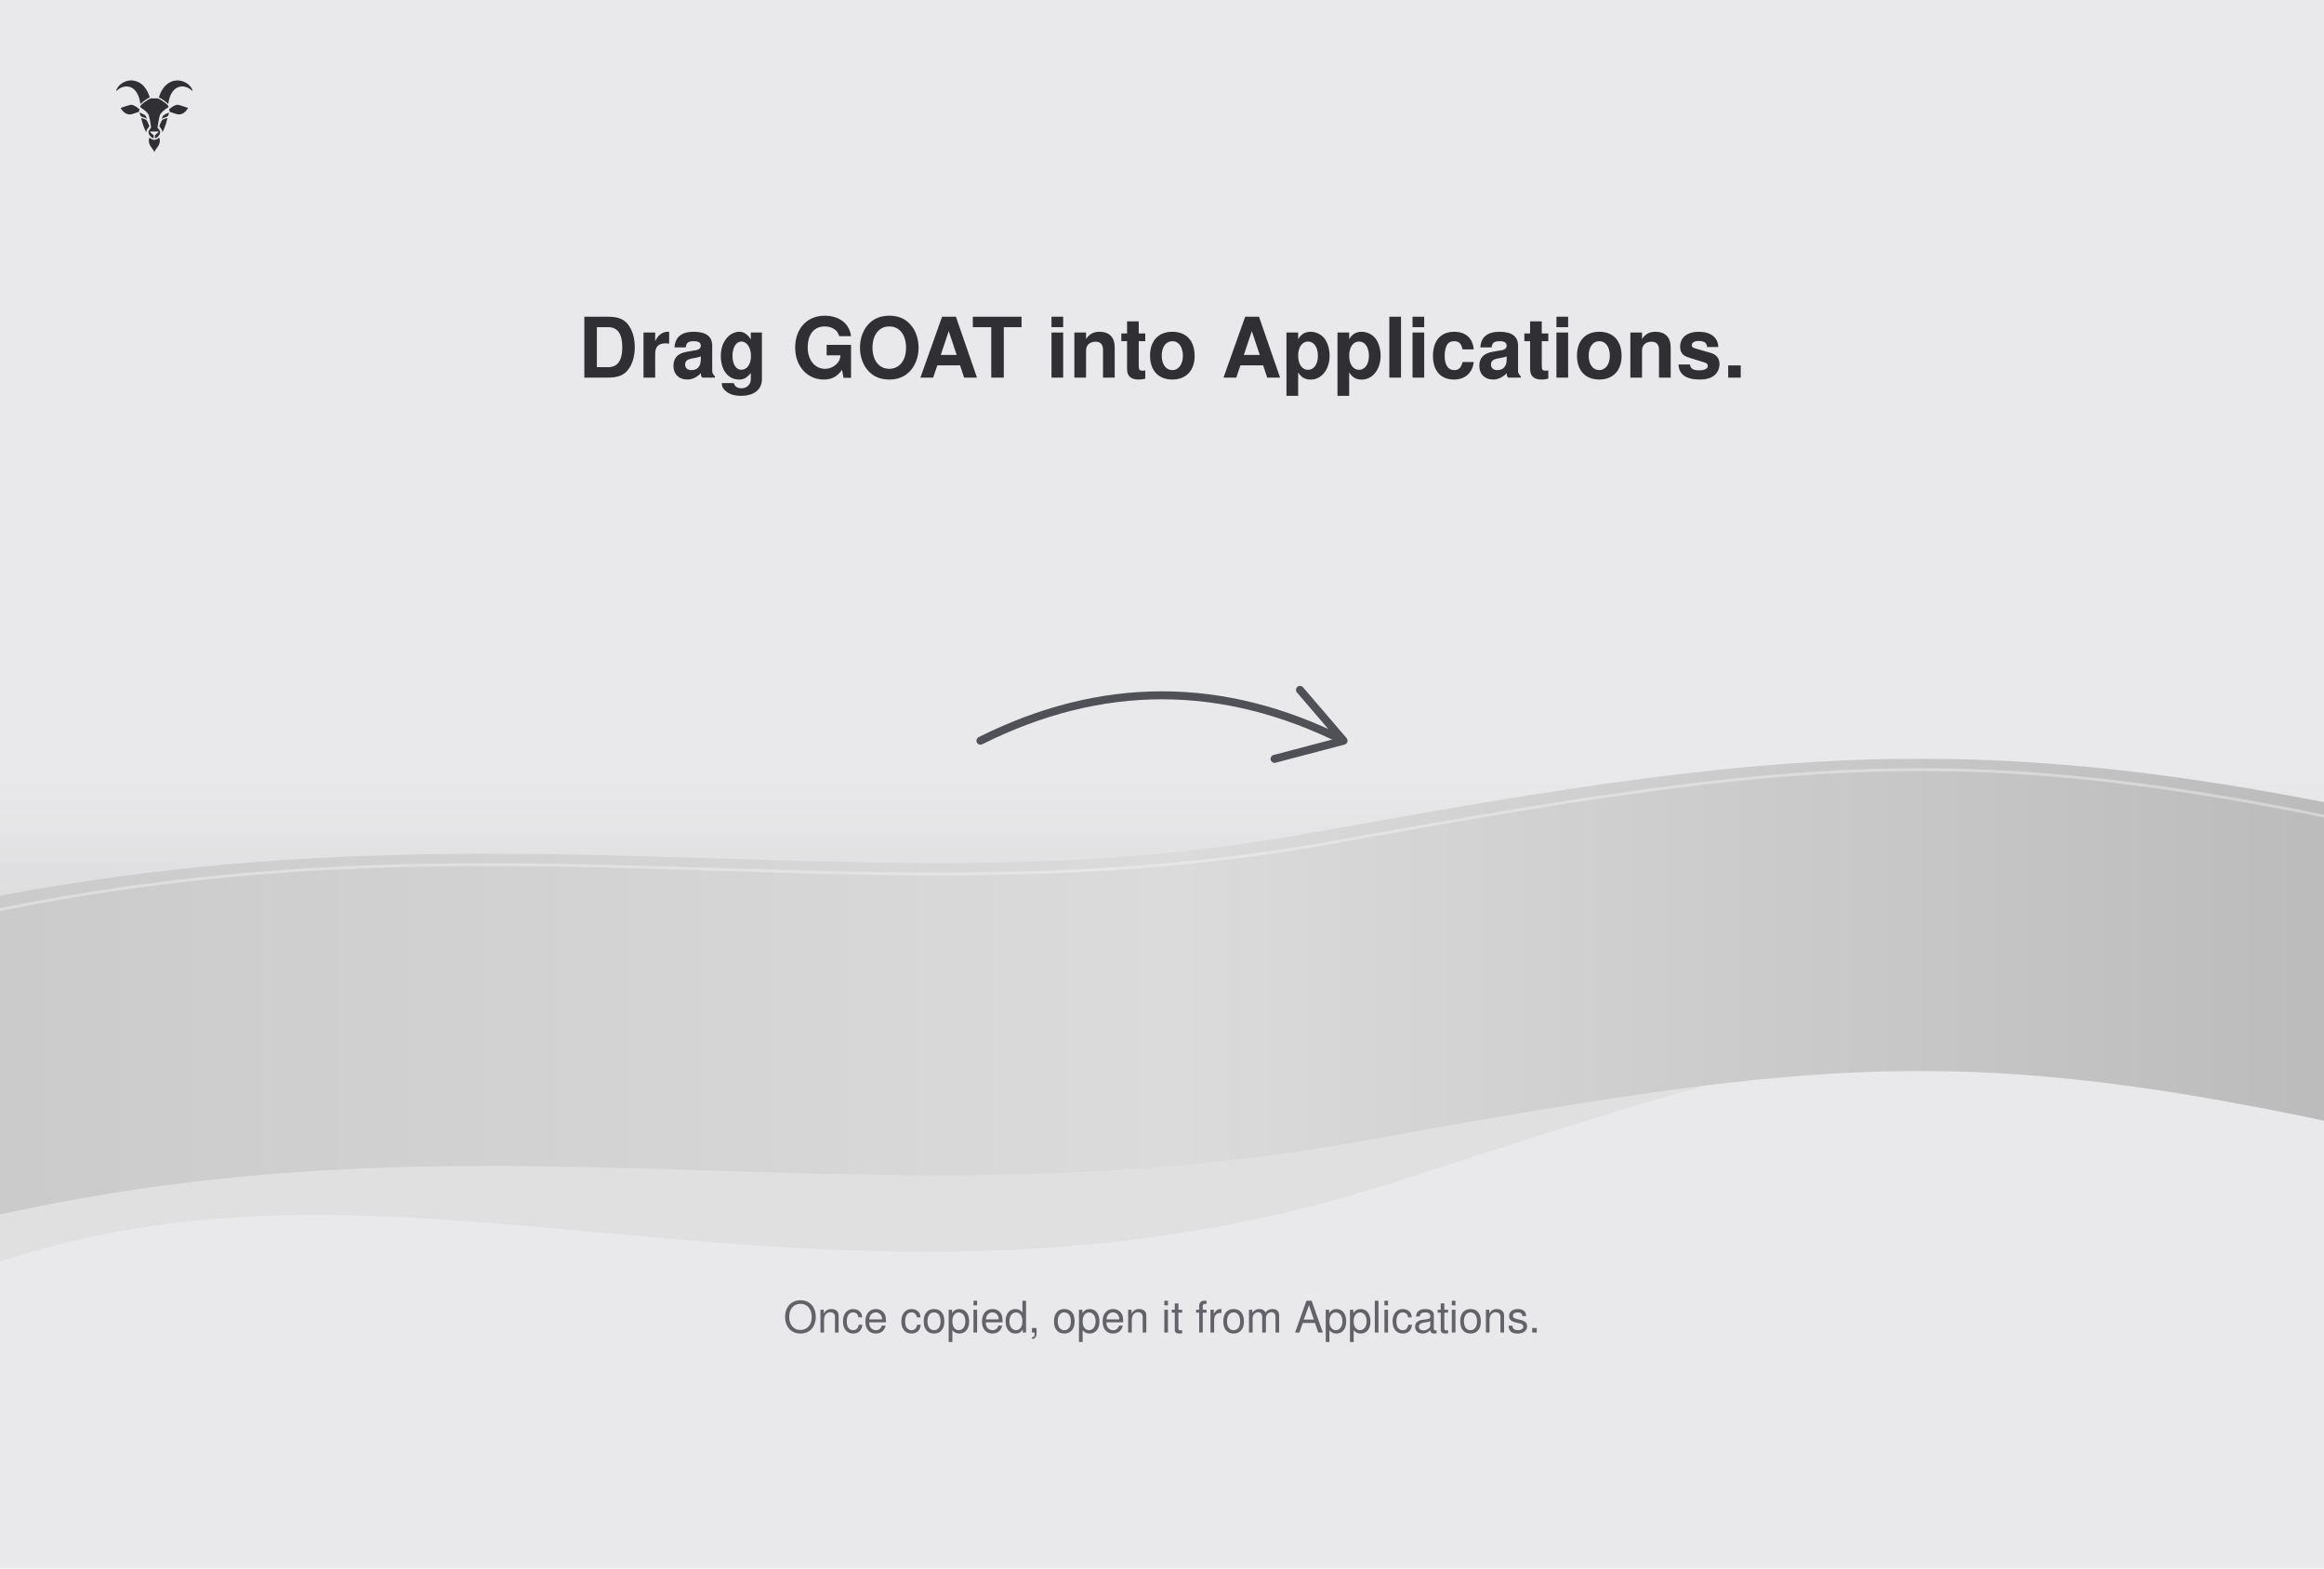
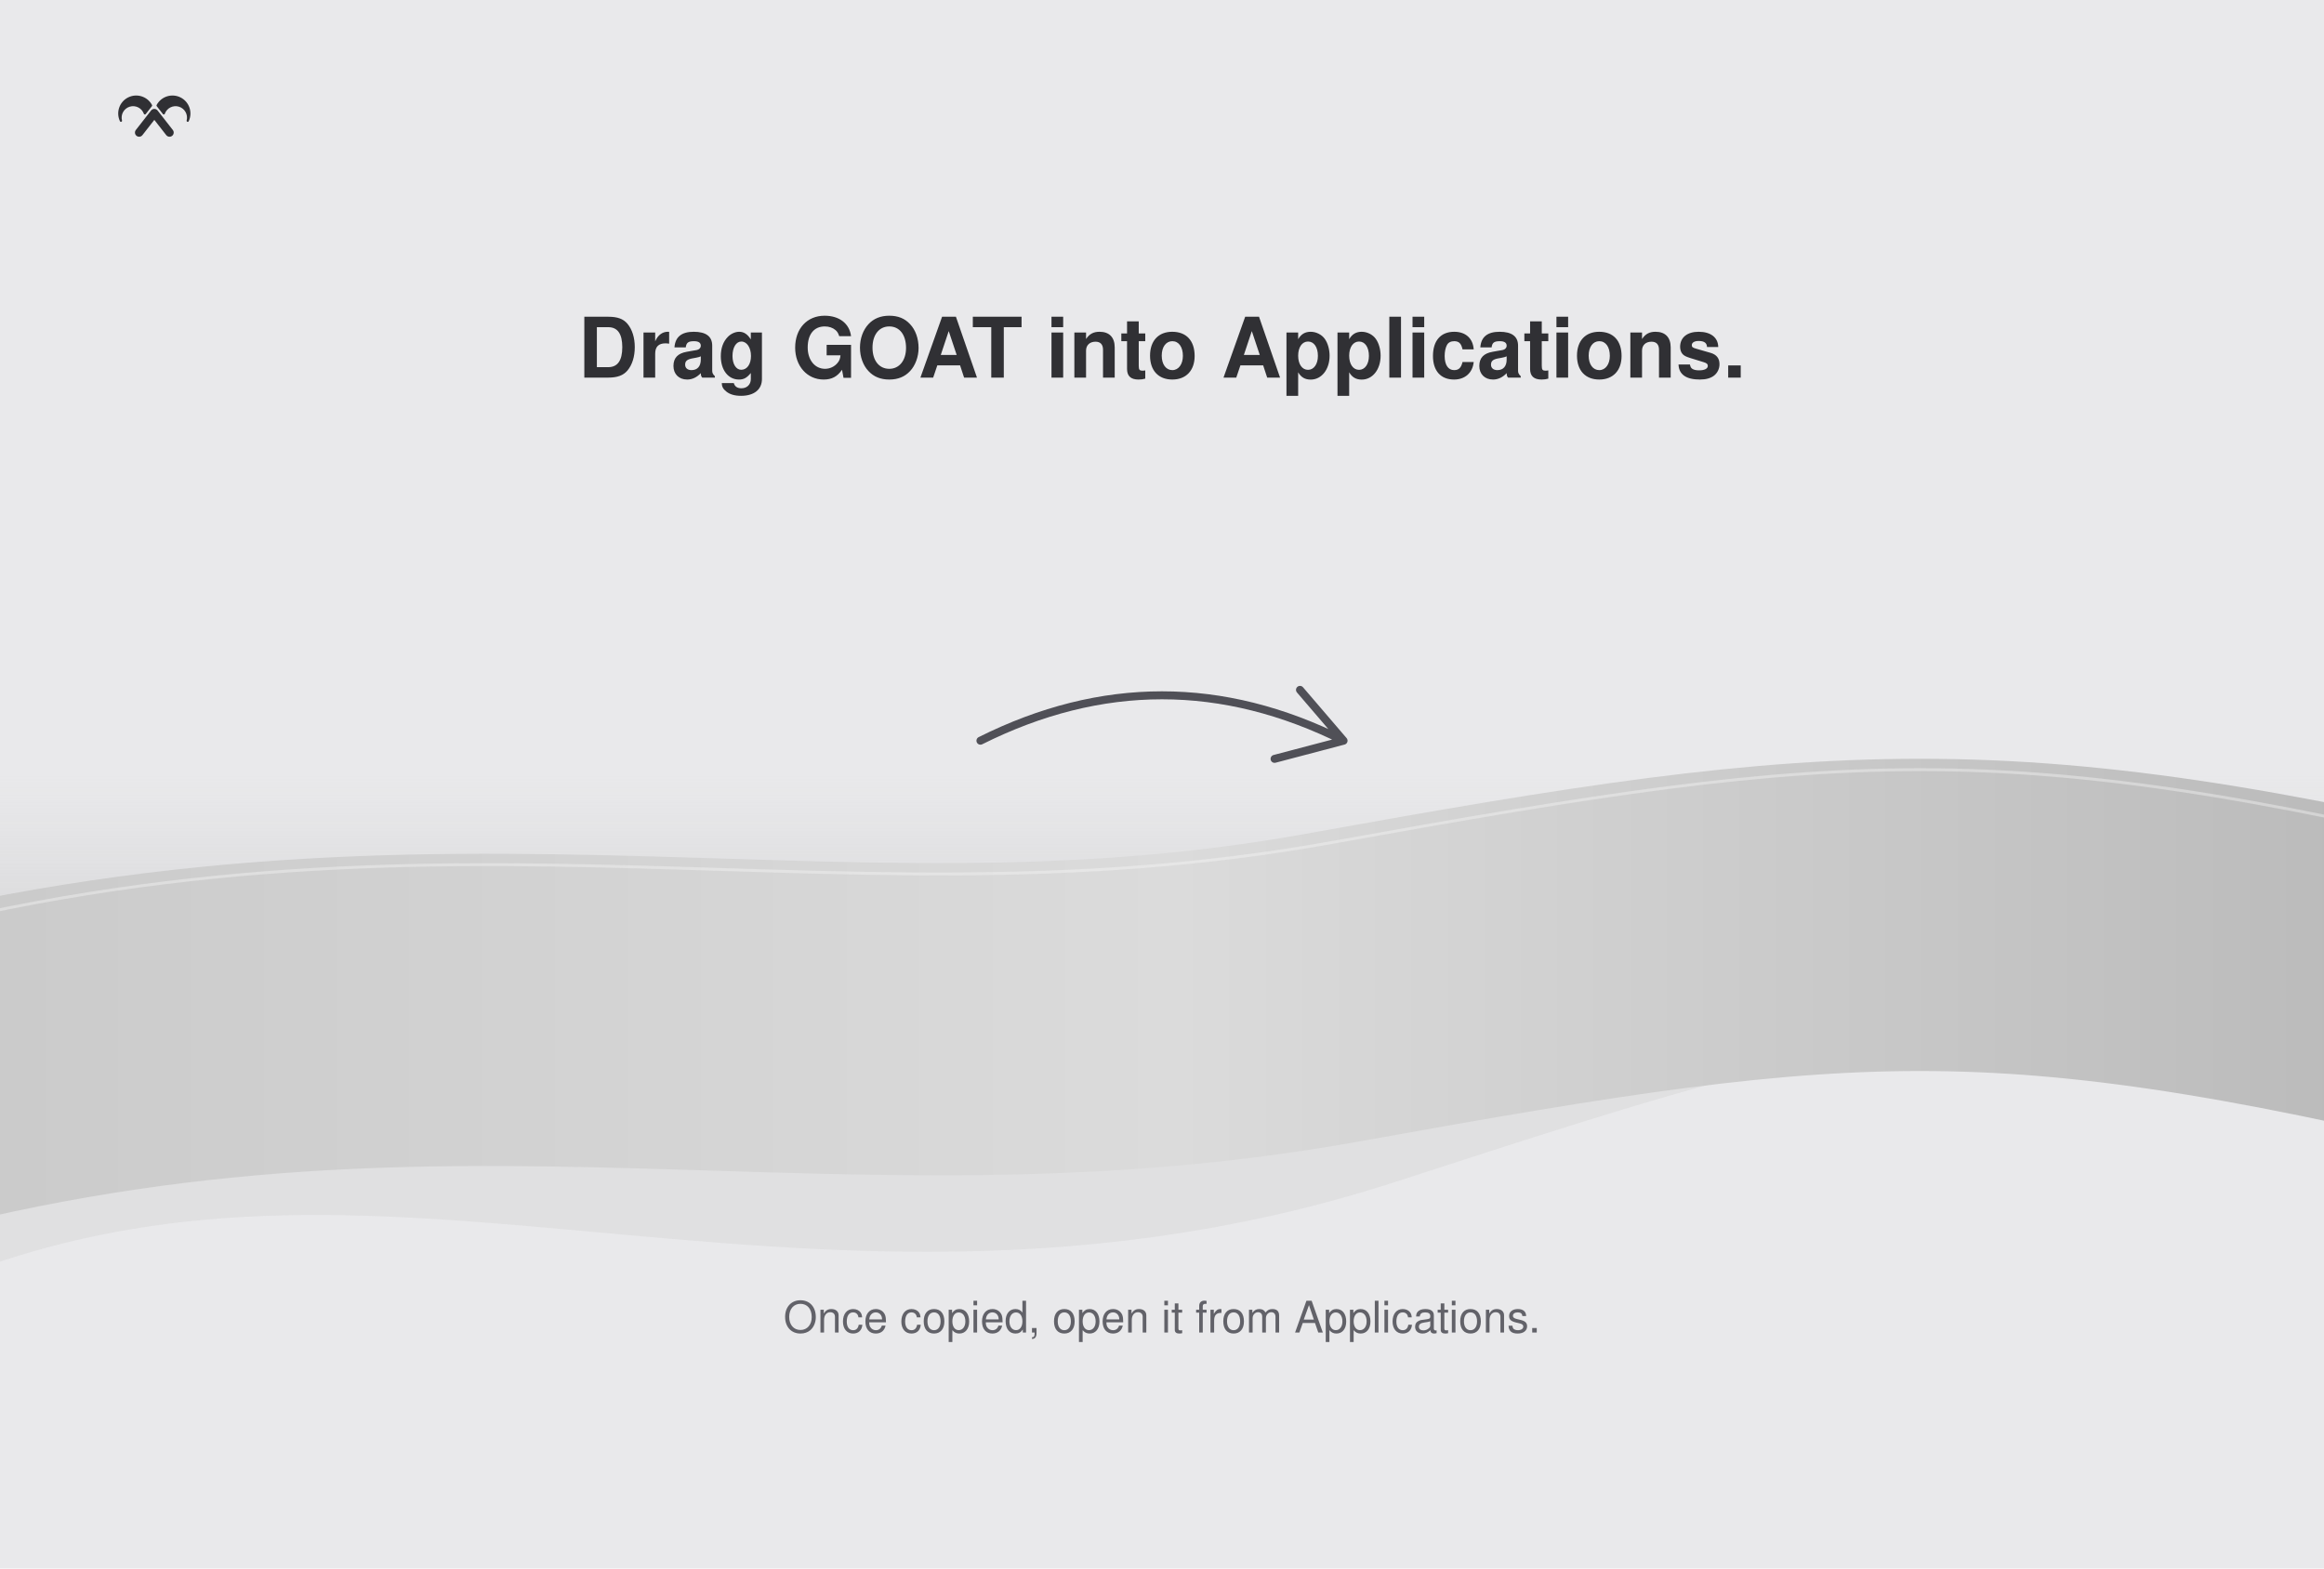
<svg xmlns="http://www.w3.org/2000/svg" width="1280" height="864" viewBox="0 0 640 432">
  <defs>
    <linearGradient id="veil" x1="0" y1="0" x2="0" y2="1">
      <stop stop-color="#B7B7B7" stop-opacity="0" />
      <stop offset=".55" stop-color="#A5A5A5" stop-opacity=".24" />
      <stop offset="1" stop-color="#D1D1D1" stop-opacity=".4" />
    </linearGradient>
    <linearGradient id="silk" x1="0" y1="0" x2="1" y2="0">
      <stop stop-color="#C8C8C8" />
      <stop offset=".5" stop-color="#DBDBDB" />
      <stop offset="1" stop-color="#B5B5B5" />
    </linearGradient>
  </defs>
  <rect width="640" height="432" fill="#E9E9EB" />
  <path d="M-60 293C95 220 214 304 362 256S559 191 707 257" stroke="url(#veil)" stroke-width="146" fill="none" opacity="1" stroke-linecap="round" stroke-linejoin="round" />
  <path d="M-60 306C113 252 223 298 367 272S553 242 707 280" stroke="url(#silk)" stroke-width="86" fill="none" opacity="1" stroke-linecap="round" stroke-linejoin="round" />
  <path d="M-60 266C113 212 223 258 367 232S553 202 707 240" stroke="#F5F5F5" stroke-width="0.8" fill="none" opacity="0.42" stroke-linecap="round" stroke-linejoin="round" />
-   <svg x="32" y="22" width="21" height="20" viewBox="25.25 27.63 77.5 72.74" fill="#303034">
-     <path d="M 39.306 27.685 c -4.478 0.338 -9.117 2.727 -11.821 6.091 -1.198 1.49 -2.235 3.472 -2.235 4.278 0 0.438 0.184 0.346 1.344 -0.668 2.696 -2.358 5.822 -3.61 9.01 -3.61 7.389 0.015 12.512 6.175 14.102 16.967 0.061 0.438 0.131 0.814 0.154 0.83 0.015 0.015 0.338 -0.261 0.722 -0.614 2.289 -2.143 5.507 -4.409 7.911 -5.576 0.991 -0.484 0.929 -0.292 0.499 -1.697 -1.459 -4.793 -4.678 -9.778 -7.934 -12.305 -3.456 -2.673 -7.673 -4.002 -11.752 -3.694 Z M 86.029 27.708 c -6.583 0.699 -11.806 4.731 -15.362 11.867 -0.768 1.544 -2.135 5.246 -1.997 5.392 0.015 0.008 0.361 0.177 0.768 0.369 2.266 1.06 6.36 3.956 8.226 5.814 0.246 0.246 0.461 0.438 0.476 0.43 0.015 -0.015 0.108 -0.591 0.215 -1.275 1.559 -9.947 6.291 -15.93 13.057 -16.522 3.456 -0.3 7.051 0.975 10.039 3.564 1.237 1.068 1.375 1.144 1.375 0.707 0 -0.622 -0.837 -2.412 -1.674 -3.587 -0.607 -0.86 -2.327 -2.619 -3.203 -3.28 -2.312 -1.744 -4.993 -2.873 -7.957 -3.364 -0.868 -0.146 -3.088 -0.207 -3.963 -0.115 Z M 59.084 46.511 c -3.495 1.805 -7.965 5.115 -8.925 6.606 -0.253 0.399 -0.638 1.298 -0.638 1.505 0 0.054 0.338 0.323 0.745 0.591 3.687 2.419 7.097 5.476 7.75 6.951 0.338 0.776 1.037 3.418 1.521 5.791 0.461 2.281 1.198 6.897 1.198 7.535 0 0.154 -0.277 0.545 -0.999 1.421 -0.545 0.676 -1.129 1.459 -1.283 1.759 -1.129 2.112 0.638 5.845 3.426 7.251 0.346 0.177 1.375 0.545 1.513 0.545 0.015 0 0.031 -0.668 0.031 -1.49 0 -1.713 0.038 -1.605 -0.83 -2.289 -1.767 -1.39 -2.888 -2.404 -2.957 -2.665 -0.023 -0.092 0.015 -0.23 0.092 -0.323 0.131 -0.161 0.169 -0.161 4.194 -0.177 2.243 -0.008 4.148 0.008 4.248 0.046 0.131 0.046 0.169 0.115 0.169 0.315 0 0.338 -0.868 1.175 -2.865 2.773 -0.407 0.33 -0.783 0.661 -0.822 0.745 -0.046 0.084 -0.069 0.722 -0.061 1.59 l 0.023 1.452 0.422 -0.1 c 2.496 -0.622 4.839 -3.595 4.839 -6.129 0 -1.144 -0.307 -1.751 -1.79 -3.518 -0.968 -1.152 -0.914 -0.83 -0.553 -3.318 0.668 -4.655 1.767 -9.678 2.458 -11.222 0.676 -1.536 4.731 -5.139 8.088 -7.182 0.461 -0.284 0.461 -0.277 0.154 -1.075 -0.43 -1.106 -1.214 -1.936 -3.441 -3.625 -2.051 -1.552 -4.355 -3.019 -6.237 -3.956 l -0.822 -0.407 -3.748 0 -3.748 0.008 -1.152 0.591 Z M 86.797 52.44 c -0.968 0.138 -2.611 0.837 -3.902 1.651 -1.244 0.783 -3.902 2.75 -3.94 2.903 -0.008 0.054 0.184 0.676 0.43 1.398 l 0.445 1.306 0.76 0.207 c 0.922 0.246 2.527 0.768 3.687 1.206 2.089 0.776 3.441 1.083 4.754 1.083 2.873 -0.008 5.177 -1.221 7.435 -3.91 0.983 -1.16 1.936 -2.665 1.736 -2.734 -6.698 -2.381 -10.085 -3.303 -11.406 -3.111 Z M 39.805 52.494 c -2.212 0.476 -3.948 0.999 -8.288 2.512 -0.922 0.323 -1.69 0.584 -1.705 0.584 -0.184 0 1.137 1.966 1.989 2.957 2.128 2.481 4.44 3.648 7.205 3.648 1.429 0 2.297 -0.207 5.369 -1.306 1.037 -0.369 2.227 -0.768 2.65 -0.883 0.422 -0.115 0.853 -0.23 0.952 -0.261 0.154 -0.046 0.246 -0.238 0.63 -1.352 0.253 -0.722 0.445 -1.344 0.438 -1.398 -0.031 -0.115 -2.258 -1.774 -3.464 -2.565 -2.266 -1.505 -4.432 -2.227 -5.776 -1.936 Z M 49.138 60.49 c 0 0.983 0.422 2.35 0.952 3.072 0.638 0.86 1.367 1.26 3.149 1.705 1.321 0.33 1.667 0.484 2.504 1.098 0.338 0.246 0.584 0.384 0.599 0.33 0.038 -0.177 -0.745 -2.466 -0.975 -2.827 -0.476 -0.753 -2.527 -2.012 -4.885 -3.003 -1.329 -0.553 -1.344 -0.561 -1.344 -0.376 Z M 78.44 60.482 c -2.911 1.16 -5.346 2.596 -5.837 3.433 -0.269 0.453 -1.106 2.965 -0.991 2.965 0.015 0 0.284 -0.207 0.591 -0.453 0.76 -0.622 1.183 -0.814 2.573 -1.16 1.452 -0.369 2.158 -0.707 2.78 -1.313 0.684 -0.676 1.129 -1.759 1.26 -3.088 0.054 -0.568 0.061 -0.561 -0.376 -0.384 Z M 50.643 65.943 c 1.121 5.069 3.065 10.684 4.647 13.426 0.568 0.999 0.576 1.006 0.638 0.223 0.1 -1.352 0.553 -2.197 2.45 -4.632 0.284 -0.369 0.515 -0.722 0.515 -0.799 0 -0.43 -1.191 -3.41 -1.851 -4.647 -0.983 -1.813 -1.552 -2.243 -3.887 -2.903 -0.691 -0.2 -1.544 -0.469 -1.905 -0.614 l -0.653 -0.253 0.046 0.2 Z M 76.735 66.005 c -0.346 0.138 -1.121 0.392 -1.728 0.561 -2.611 0.714 -3.172 1.167 -4.301 3.426 -0.607 1.206 -1.598 3.817 -1.598 4.201 0 0.054 0.353 0.545 0.776 1.098 1.644 2.112 1.997 2.804 2.166 4.263 l 0.092 0.776 0.399 -0.676 c 1.152 -1.951 2.565 -5.469 3.51 -8.741 0.415 -1.436 1.383 -5.192 1.336 -5.177 -0.015 0 -0.307 0.123 -0.653 0.269 Z M 58.792 86.444 c -0.999 3.602 -0.023 6.652 3.533 11.068 0.584 0.722 1.221 1.851 1.613 2.85 0.061 0.161 0.108 0.092 0.407 -0.614 0.369 -0.876 0.952 -1.774 1.897 -2.949 2.957 -3.679 3.887 -6.913 2.972 -10.331 -0.108 -0.399 -0.207 -0.745 -0.223 -0.753 -0.015 -0.015 -0.261 0.169 -0.545 0.407 -2.85 2.419 -5.5 2.565 -8.326 0.453 -0.399 -0.3 -0.799 -0.622 -0.876 -0.707 -0.215 -0.246 -0.223 -0.238 -0.453 0.576 Z" />
+   <svg x="32" y="22" width="21" height="20" viewBox="2 2 20 20" fill="#303034">
+     <path d="M2.809 13.261 A4.65 4.65 0 0 1 11.1 9.054 L9.397 11.233 A3.45 3.45 0 0 0 2.809 13.261 Z M 21.191 13.261 A 4.65 4.65 0 0 0 12.9 9.054 L 14.603 11.233 A 3.45 3.45 0 0 1 21.191 13.261 Z" fill="#303034" stroke="#303034" stroke-width="0.6" stroke-linejoin="round" />
+     <path d="M7.814 16.508 L12 11.15 L16.186 16.508" fill="none" stroke="#303034" stroke-width="2.3" stroke-linecap="round" stroke-linejoin="round" />
  </svg>
  <text x="320" y="104" fill="#303034" font-family="Helvetica" font-size="23" font-weight="700" text-anchor="middle">Drag GOAT into Applications.</text>
  <path d="M270 204Q320 179 370 204M358 190L370 204L351 209" stroke="#505057" stroke-width="2.2" fill="none" opacity="1" stroke-linecap="round" stroke-linejoin="round" />
  <text x="320" y="367" fill="#626269" font-family="Helvetica" font-size="12" font-weight="400" text-anchor="middle">Once copied, open it from Applications.</text>
</svg>
